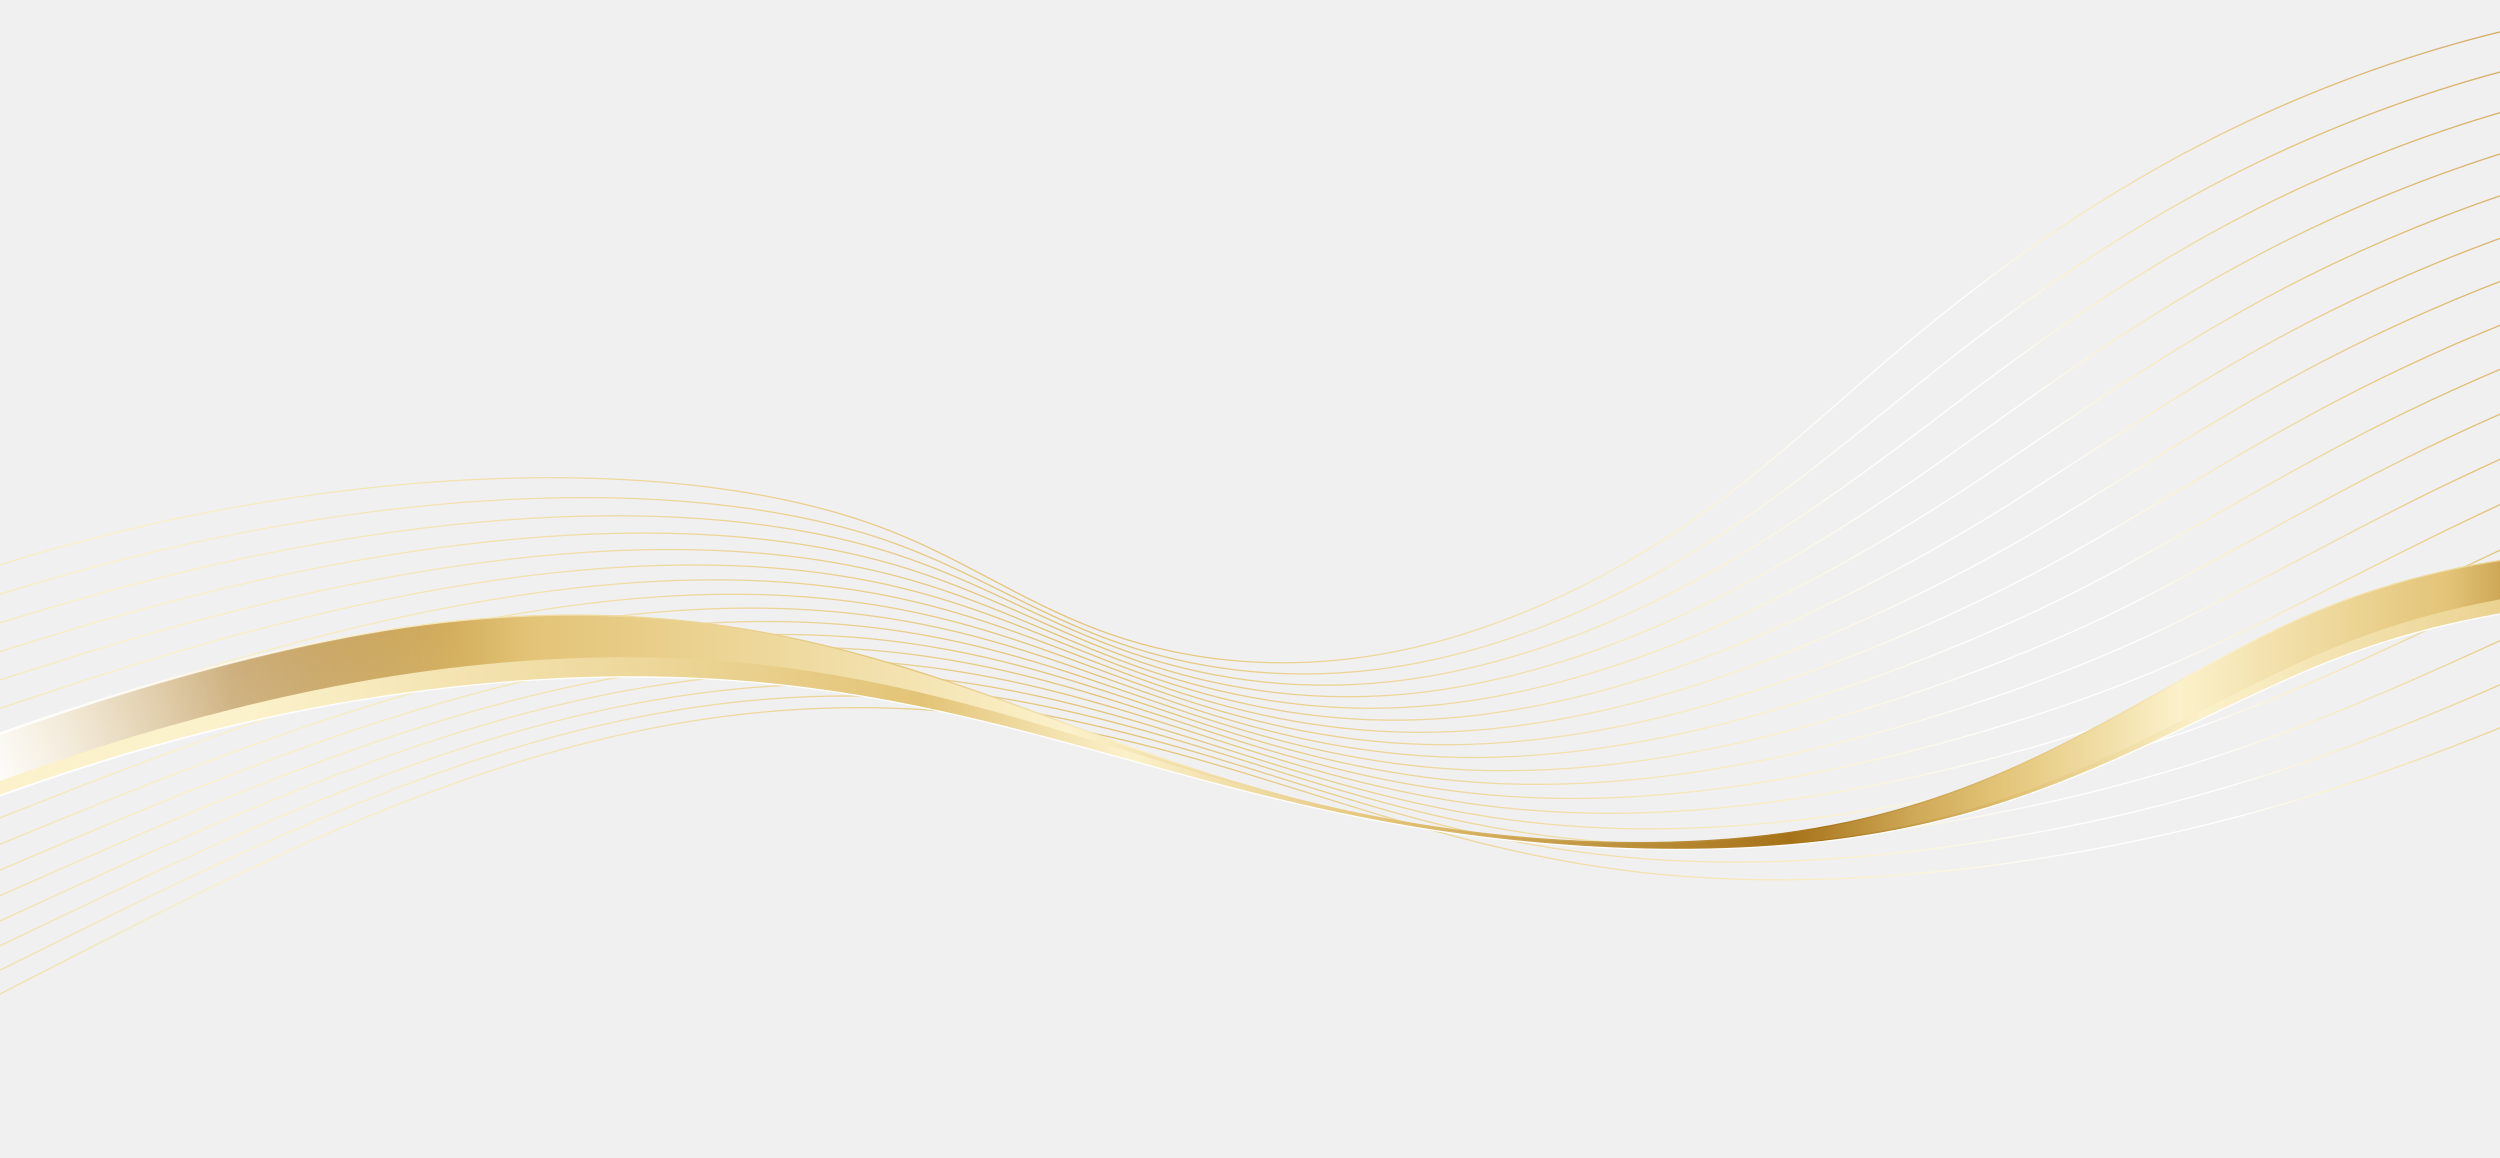
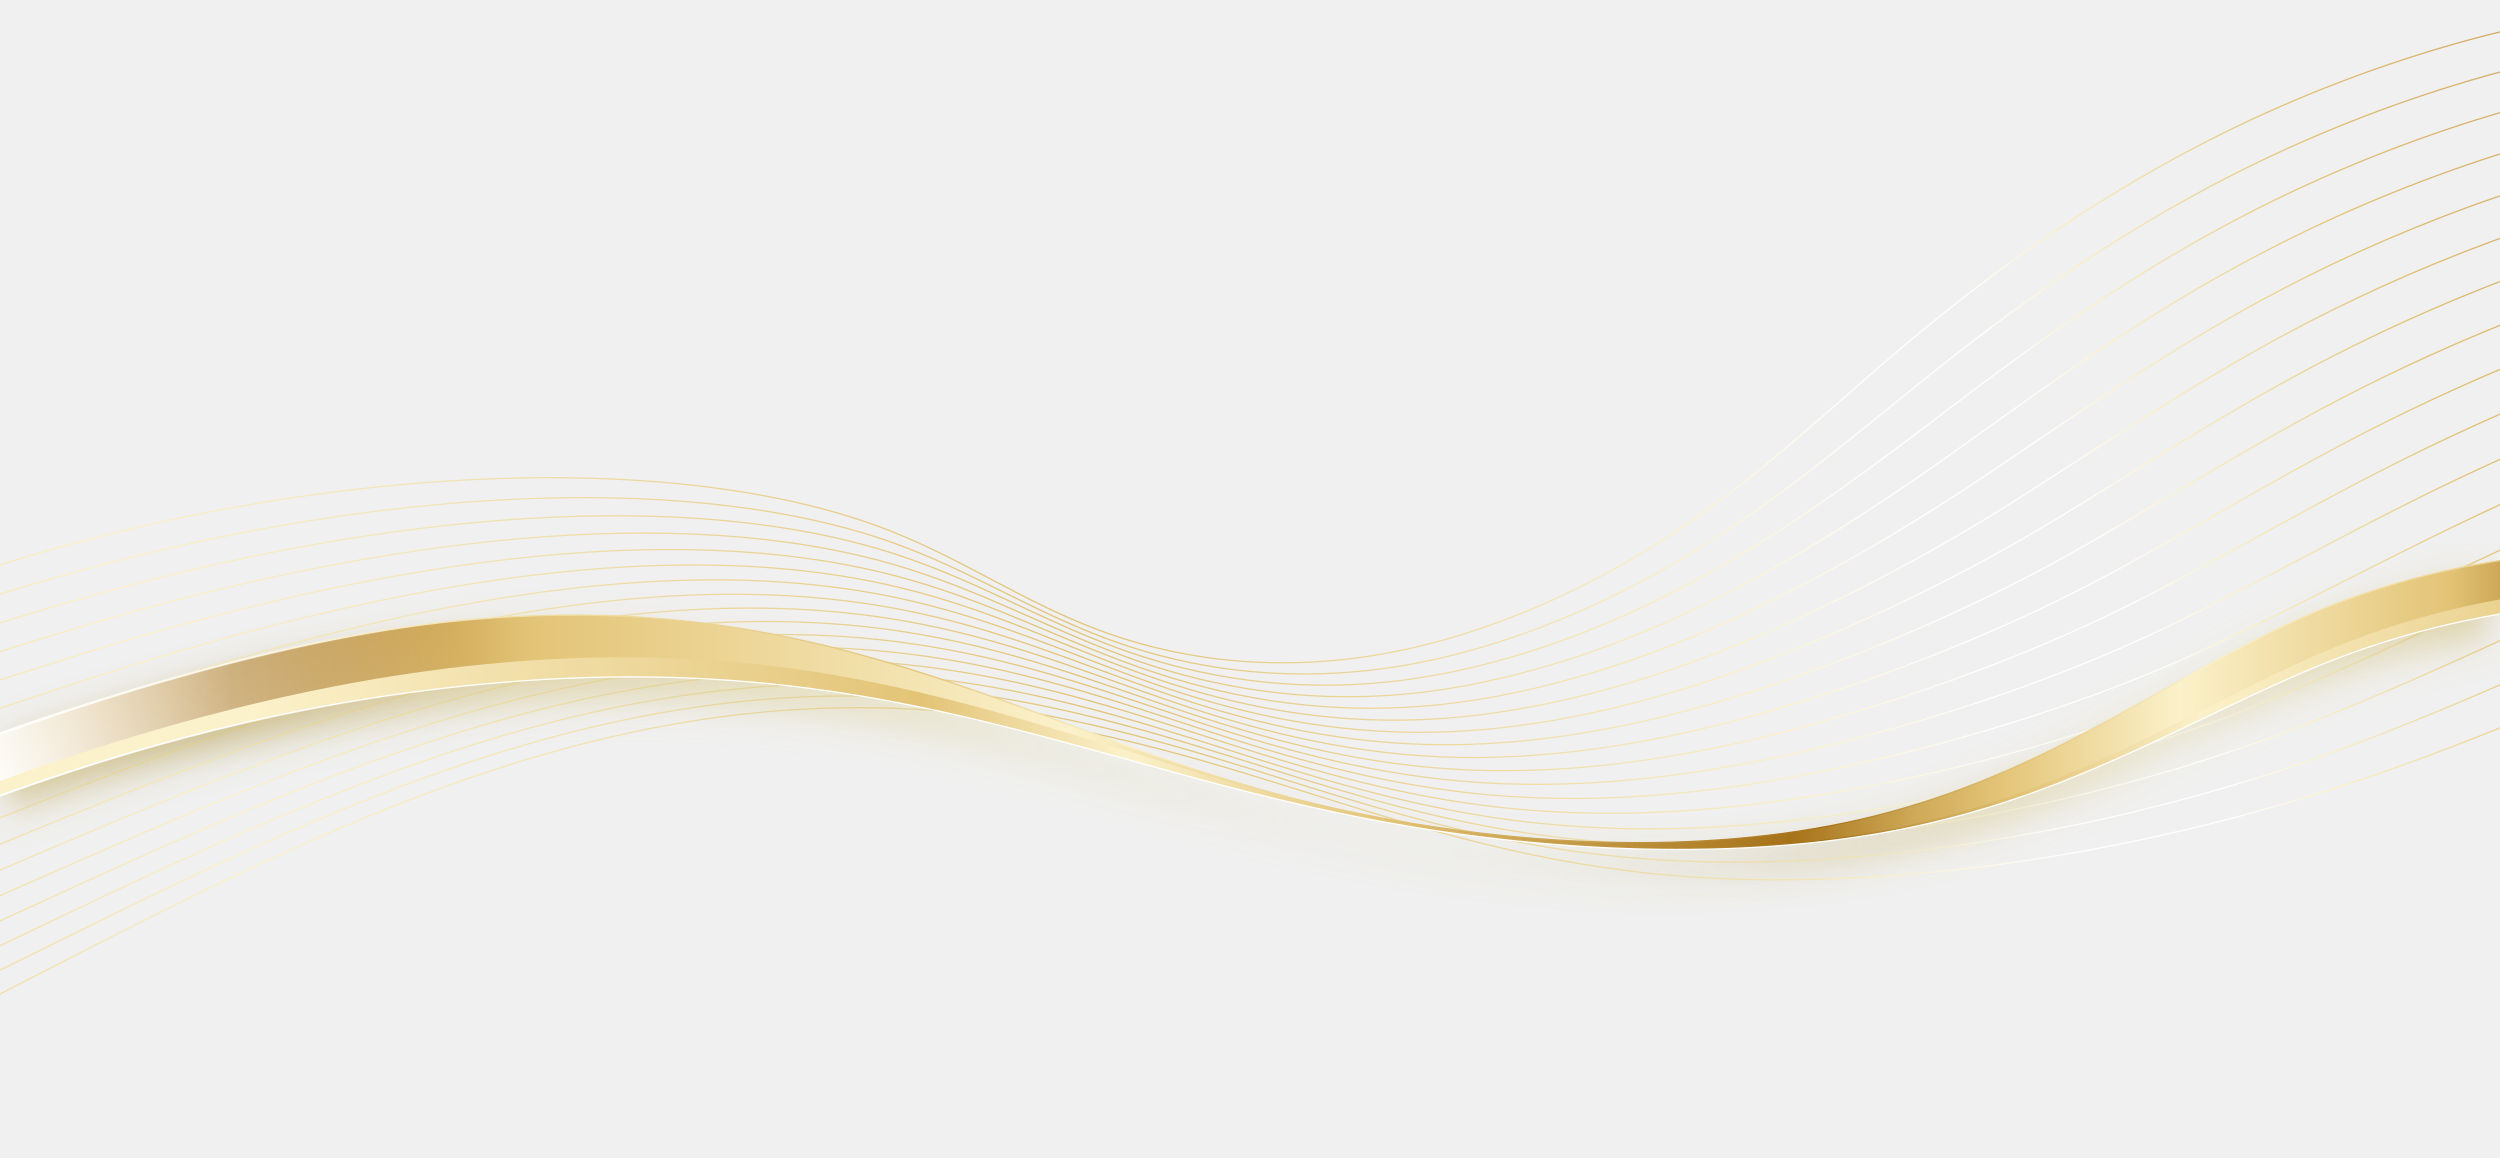
<svg xmlns="http://www.w3.org/2000/svg" viewBox="0 0 1920 889" fill="none">
-   <style type="text/css">
- </style>
+   <defs>
+     <filter id="f1" x="0" y="0" width="200%" height="200%">
+       <feOffset result="offOut" in="SourceGraphic" dx="-10" dy="15" />
+       <feColorMatrix result="matrixOut" in="offOut" type="matrix" values=".6 0 0 .2 0                  0 .6 0 0 .2                 .1 0 .6 0 0                 0 0 0 .6 0" />
+       <feGaussianBlur result="blurOut" in="matrixOut" stdDeviation="15" />
+       <feBlend in="SourceGraphic" in2="blurOut" mode="normal" />
+     </filter>
+   </defs>
  <linearGradient id="light1" gradientUnits="userSpaceOnUse" x1="-230" y1="1072" x2="470" y2="780">
    <stop offset="0" style="stop-color:#FFF0" />
    <stop offset="0.5" style="stop-color:#FFFF" />
    <stop offset="1" style="stop-color:#FFF0" />
    <animate attributeName="x1" from="-1000" to="3000" dur="4s" repeatCount="indefinite" />
    <animate attributeName="x2" from="-300" to="3700" dur="4s" repeatCount="indefinite" />
  </linearGradient>
  <linearGradient id="r1" gradientUnits="userSpaceOnUse" x1="2046.586" y1="-68.268" x2="-206.01" y2="1103.358">
    <stop offset="0" style="stop-color:#C59757" />
    <stop offset="0.13" style="stop-color:#E2C377" />
    <stop offset="0.21" style="stop-color:#FAF0C9" />
    <stop offset="0.24" style="stop-color:#FFFFFF" />
    <stop offset="0.29" style="stop-color:#FFFFFF" />
    <stop offset="0.35" style="stop-color:#FAF0C9" />
    <stop offset="0.53" style="stop-color:#E2C377" />
    <stop offset="0.57" style="stop-color:#E7CD8A" />
    <stop offset="0.66" style="stop-color:#F1E0AC" />
    <stop offset="0.73" style="stop-color:#F7EBC1" />
    <stop offset="0.78" style="stop-color:#FAF0C9" />
    <stop offset="1" style="stop-color:#E2C377" />
  </linearGradient>
  <path stroke="url(#r1)" d="M2237.5,413.3c-144.3,67.7-285.8,141-443.8,191.9c-177.9,57.3-369.1,81.4-522.8,65.9  c-107-10.8-194.1-39.7-281.6-67c-87.5-27.4-178.4-53.9-290.1-59.6C416,529.9,180.1,673.7-63.1,795.4  c-92.5,46.2-173.8,74.3-254.8,92.6 M2227.8,387.5c-82.5,35.2-165.1,74.5-248.2,112c-67.9,30.6-136,60.3-207,85  c-99,34.4-202.5,57.3-301.7,69c-73,8.7-143.9,11-208.7,6c-23.2-1.8-45.6-4.4-67.3-7.8c-77.7-12.1-146-33.6-213.5-54.7  c-7.9-2.5-15.8-4.9-23.7-7.4c-78.8-24.4-160.6-47.3-259.2-53.6C424,518.8,188.6,653.8-53.3,771.2c-91.2,44.5-171.9,72.2-252.1,91.1   M2218.1,361.8c-85.5,33.1-172.1,72.7-257.5,111.7c-69.6,31.8-138.1,63.7-209.3,90.2c-95.5,35.6-195.7,59.5-292.4,73.3  c-71.2,10.2-141.1,14.3-205.5,10.9c-23.1-1.2-45.5-3.3-67.2-6.2c-77.8-10.3-146.2-30.9-212.8-51.9c-7.8-2.4-15.5-4.9-23.3-7.3  c-77.3-24.2-156.6-47.7-252.4-55C432,507.7,196.7,633.5-43.5,747c-90.1,42.5-170.1,70-249.4,89.6 M2208.4,336  c-88.6,31.1-179.2,70.9-266.8,111.4c-71.4,33-140.1,67.1-211.6,95.5c-92,36.7-188.9,61.8-283.2,77.6  c-69.4,11.6-138.2,17.5-202.4,15.8c-23-0.6-45.4-2.2-67.1-4.5c-77.9-8.6-146.4-28.3-212.2-49c-7.7-2.4-15.3-4.8-23-7.3  c-75.9-24.1-152.4-48.2-245.6-56.4C440.4,496.1,205,613.5-33.8,722.8c-88.9,40.7-168.2,67.9-246.7,88.1 M2198.7,310.2  c-91.7,29-186.2,69.1-276.1,111.1c-73.2,34.1-142.2,70.3-213.8,100.8c-88.5,37.6-182.1,64-273.9,81.8  c-67.6,13.1-135.4,20.8-199.2,20.7c-22.9,0-45.2-1-67-2.9c-78-6.8-146.6-25.7-211.6-46.2c-7.6-2.4-15.1-4.8-22.6-7.2  c-74.5-23.9-148.4-48.5-238.7-57.9C448.6,484.9,213.4,593.4-24,698.6c-87.7,38.9-166.4,65.8-244,86.6 M2189,284.4  c-94.7,27-193.3,67.4-285.3,110.8c-75,35.3-144.2,73.5-216.1,106.1c-85,38.5-175.3,66.2-264.7,86.1c-65.7,14.6-132.6,24.1-196,25.6  c-22.8,0.6-45.1,0.1-66.9-1.3c-78.1-5-146.7-23.1-210.9-43.3c-7.5-2.4-14.9-4.8-22.3-7.2c-73-23.7-144.3-48.9-231.9-59.3  c-238.2-28.2-473.1,71.3-709.1,172.4c-86.4,37-164.5,63.7-241.3,85.1 M2179.3,258.7c-97.8,24.9-200.3,65.6-294.6,110.5  c-76.7,36.5-146.3,76.7-218.3,111.3c-81.6,39.2-168.5,68.5-255.4,90.4c-63.9,16.1-129.8,27.4-192.8,30.5  c-22.7,1.2-44.9,1.3-66.8,0.4c-78.2-3.3-146.9-20.5-210.2-40.5c-7.4-2.3-14.7-4.7-22-7.1c-71.6-23.6-140.3-49.3-225.1-60.7  C464.8,462.5,230.2,553.2-4.4,650.2c-85.2,35.2-162.6,61.6-238.6,83.6 M2169.6,232.9c-100.8,22.8-207.4,63.8-303.9,110.2  c-78.5,37.7-148.4,79.7-220.6,116.6c-78.2,39.9-161.7,70.7-246.2,94.7c-62.1,17.6-127,30.6-189.7,35.4c-22.6,1.7-44.8,2.4-66.7,2  c-78.2-1.5-147.1-17.9-209.6-37.7c-7.3-2.3-14.5-4.6-21.6-7c-70.2-23.4-136.2-49.6-218.2-62.1C472.9,451.4,238.7,533.2,5.4,626  c-83.9,33.4-160.8,59.5-235.9,82.2 M2159.9,207.1c-103.9,20.8-214.4,62-313.2,109.9c-80.3,38.9-150.5,82.7-222.9,121.9  c-75,40.5-154.9,73-236.9,98.9c-60.3,19.1-124.2,33.9-186.5,40.3c-22.4,2.3-44.7,3.6-66.6,3.7c-78.3,0.3-147.3-15.3-209-34.8  c-7.2-2.3-14.2-4.6-21.2-7c-68.7-23.2-132.2-50-211.4-63.5C481,440.3,247.1,513.2,15.1,601.8c-82.7,31.6-158.9,57.4-233.2,80.7   M2150.2,181.4c-106.9,18.7-221.5,60.3-322.4,109.6c-82,40.1-152.8,85.7-225.1,127.1c-71.8,41.1-148.1,75.2-227.7,103.2  c-58.5,20.5-121.3,37.2-183.3,45.2c-22.3,2.9-44.5,4.7-66.5,5.3c-78.4,2-147.5-12.6-208.3-32c-7.1-2.2-14-4.6-20.9-6.9  c-67.3-23-128.2-50.3-204.6-64.9C489,429.2,255.6,493.2,25,577.6c-81.4,29.8-157.1,55.3-230.6,79.2 M2140.5,155.6  c-110,16.6-228.6,58.5-331.7,109.3c-83.8,41.3-155.2,88.6-227.4,132.4c-68.7,41.7-141.3,77.5-218.4,107.5  c-56.7,22-118.5,40.5-180.1,50.1c-22.2,3.5-44.4,5.9-66.4,6.9c-78.5,3.8-147.7-10-207.7-29.1c-7-2.2-13.8-4.5-20.6-6.9  c-65.9-22.9-124.2-50.6-197.8-66.4C497,418.1,264.2,473.2,34.7,553.3c-80.1,28-155.2,53.2-227.9,77.7 M2130.9,129.8  c-113.1,14.6-235.6,56.7-341,109c-85.6,42.5-157.7,91.5-229.7,137.7c-65.7,42.2-134.5,79.7-209.2,111.7  c-54.9,23.5-115.7,43.8-177,55c-22.1,4.1-44.2,7-66.3,8.6c-78.6,5.6-147.9-7.4-207-26.3c-6.9-2.2-13.6-4.5-20.2-6.8  c-64.5-22.7-120.2-51-190.9-67.8C505,407,272.7,453.4,44.5,529.2c-78.8,26.2-153.4,51-225.2,76.2 M2121.1,104.1  c-116.1,12.5-242.6,54.9-350.2,108.7c-87.3,43.7-160.3,94.4-231.9,142.9c-62.8,42.7-127.7,82-199.9,116  c-53.1,25-112.9,47-173.8,59.9c-22,4.7-44.1,8.2-66.2,10.2c-78.7,7.3-148.1-4.8-206.4-23.4c-6.8-2.2-13.4-4.4-19.9-6.7  c-63-22.5-116.2-51.3-184.1-69.2c-175.8-46.4-407.5-9-634.5,62.5c-77.5,24.4-151.5,48.9-222.5,74.7 M2111.5,78.3  c-119.2,10.5-249.7,53.1-359.5,108.4c-89.1,44.8-163.1,97.2-234.2,148.2c-60.1,43.2-120.9,84.2-190.6,120.3  c-51.3,26.5-110.1,50.3-170.6,64.8c-21.9,5.2-44,9.3-66.1,11.9c-78.8,9.1-148.3-2.2-205.7-20.6c-6.7-2.1-13.2-4.4-19.5-6.7  C803.6,482.2,753,453,687.9,434C520.8,385,289.8,413.6,64.1,480.8c-76.2,22.7-149.6,46.8-219.8,73.2 M2101.8,52.5  c-122.2,8.4-256.8,51.4-368.8,108.1c-90.9,46-166.1,100.1-236.4,153.5c-57.5,43.7-114.1,86.4-181.4,124.5  c-49.5,28-107.2,53.6-167.4,69.7c-21.8,5.8-43.8,10.4-66,13.5c-78.9,10.9-148.5,0.4-205.1-17.8c-6.6-2.1-13-4.3-19.2-6.6  c-60.1-22.2-108.3-51.9-170.4-72C528.7,374,298.4,393.9,73.8,456.6c-74.9,20.9-147.8,44.7-217.1,71.7 M2092.1,26.8  c-125.3,6.3-263.8,49.6-378.1,107.8c-92.7,47.2-169.3,102.9-238.7,158.8c-55,44.2-107.2,88.7-172.1,128.8  c-47.7,29.5-104.4,56.9-164.2,74.6c-21.7,6.4-43.7,11.6-65.9,15.1c-79,12.6-148.7,3-204.4-14.9c-6.5-2.1-12.7-4.3-18.8-6.5  c-58.7-22-104.5-52.1-163.6-73.5c-150-53.7-379.3-42.8-602.5,15.4C10,451.6-62.3,475-130.8,502.6 M2082.4,1  C1954,5.3,1811.5,48.8,1695,108.5c-94.4,48.4-172.6,105.8-241,164c-52.5,44.8-100.4,90.9-162.9,133.1  c-62.4,42.2-143.3,81-226.9,96.2c-88.2,16.1-165,3.3-222.2-18.6c-57.3-21.9-100.5-52.4-156.8-74.9  c-187.1-74.7-528.5-46.3-803.6,68.4" />
  <linearGradient id="r2" gradientUnits="userSpaceOnUse" x1="-98.35" y1="354.977" x2="2202.96" y2="354.977">
    <stop offset="0" style="stop-color:#E3C477" />
    <stop offset="0.12" style="stop-color:#A67219" />
    <stop offset="0.22" style="stop-color:#E3C477" />
    <stop offset="0.4" style="stop-color:#FBF1CA" />
    <stop offset="0.49" style="stop-color:#E3C477" />
    <stop offset="0.64" style="stop-color:#A67219" />
    <stop offset="0.68" style="stop-color:#CDA755" />
    <stop offset="0.71" style="stop-color:#E3C477" />
    <stop offset="0.77" style="stop-color:#FBF1CA" />
    <stop offset="0.86" style="stop-color:#E3C477" />
    <stop offset="0.91" style="stop-color:#A67219" />
  </linearGradient>
-   <path style="fill:url(#r2);" d="M1737.6,488.6  c134.6-68.2,259.8-71,435.1-71l30.3,38.3c-175.3,0-300.4,2.4-435.1,60.8c-98.6,42.8-182.7,95.5-308.6,120.4  c-124,24.5-270.4,17.4-395.8-5.7C827.6,588,677.8,496.3,369.8,525.5C221.4,539.6,98.3,575-7.4,613.5l-91-11.9  C7.3,556.7,191.1,494.5,339.5,478.1c308-34.1,457.8,93.8,693.7,144.5c125.4,26.9,271.8,35.3,395.8,6.7  C1554.9,600.1,1638.9,538.6,1737.6,488.6L1737.6,488.6z" />
+   <path style="fill:url(#r2);" filter="url(#f1)" d="M1737.6,488.6  c134.6-68.2,259.8-71,435.1-71l30.3,38.3c-175.3,0-300.4,2.4-435.1,60.8c-98.6,42.8-182.7,95.5-308.6,120.4  c-124,24.5-270.4,17.4-395.8-5.7C827.6,588,677.8,496.3,369.8,525.5C221.4,539.6,98.3,575-7.4,613.5l-91-11.9  C7.3,556.7,191.1,494.5,339.5,478.1c308-34.1,457.8,93.8,693.7,144.5c125.4,26.9,271.8,35.3,395.8,6.7  C1554.9,600.1,1638.9,538.6,1737.6,488.6L1737.6,488.6z" />
  <linearGradient id="r4" gradientUnits="userSpaceOnUse" x1="-27.58" y1="341.877" x2="2202.96" y2="341.877">
    <stop offset="0.1" style="stop-color:#FBF1CA" />
    <stop offset="0.33" style="stop-color:#E3C477" />
    <stop offset="0.4" style="stop-color:#FBF1CA" />
    <stop offset="0.49" style="stop-color:#E3C477" />
    <stop offset="0.64" style="stop-color:#A67219" />
    <stop offset="0.68" style="stop-color:#CDA755" />
    <stop offset="0.71" style="stop-color:#E3C477" />
    <stop offset="0.77" style="stop-color:#FBF1CA" />
    <stop offset="0.92" style="stop-color:#E3C477" />
    <stop offset="1" style="stop-color:#A67219" />
  </linearGradient>
  <path style="fill:none;stroke:url(#r4);" d="  M-98.3,601.6C7.3,556.7,191.1,494.5,339.5,478.1c308-34.1,457.8,93.8,693.7,144.5c125.4,26.9,271.8,35.3,395.8,6.7  c125.9-29.1,210-90.6,308.6-140.6c134.6-68.2,259.8-71,435.1-71" />
  <path style="fill:url(#light1);stroke:url(#light1);stroke-width:2;" d="M1737.6,488.6  c134.6-68.2,259.8-71,435.1-71l30.3,38.3c-175.3,0-300.4,2.4-435.1,60.8c-98.6,42.8-182.7,95.5-308.6,120.4  c-124,24.5-270.4,17.4-395.8-5.7C827.6,588,677.8,496.3,369.8,525.5C221.4,539.6,98.3,575-7.4,613.5l-91-11.9  C7.3,556.7,191.1,494.5,339.5,478.1c308-34.1,457.8,93.8,693.7,144.5c125.4,26.9,271.8,35.3,395.8,6.7  C1554.9,600.1,1638.9,538.6,1737.6,488.6L1737.6,488.6z" />
  <path style="fill:url(#r4);" d="M1767.9,508  c134.6-61.7,259.8-64.2,435.1-64.2v12.1c-175.3,0-300.4,2.4-435.1,60.8c-98.6,42.8-182.7,95.5-308.6,120.4  c-124,24.5-270.4,17.4-395.8-5.7C827.6,588,677.8,496.3,369.8,525.5C221.4,539.6,98.3,575-7.4,613.5l-20.2-3.3  c105.7-40.6,249-85,397.4-99.8c308-30.8,457.8,73,693.7,118.8c125.4,24.4,271.8,31.9,395.8,6C1585.2,608.9,1669.3,553.2,1767.9,508  L1767.9,508z" />
  <path style="fill:none;stroke:#fff;" d="  M2203,455.9c-175.3,0-300.4,2.4-435.1,60.8c-98.6,42.8-182.7,95.5-308.6,120.4c-124,24.5-270.4,17.4-395.8-5.7  C827.6,588,677.8,496.3,369.8,525.5C221.4,539.6,98.3,575-7.4,613.5" />
</svg>
